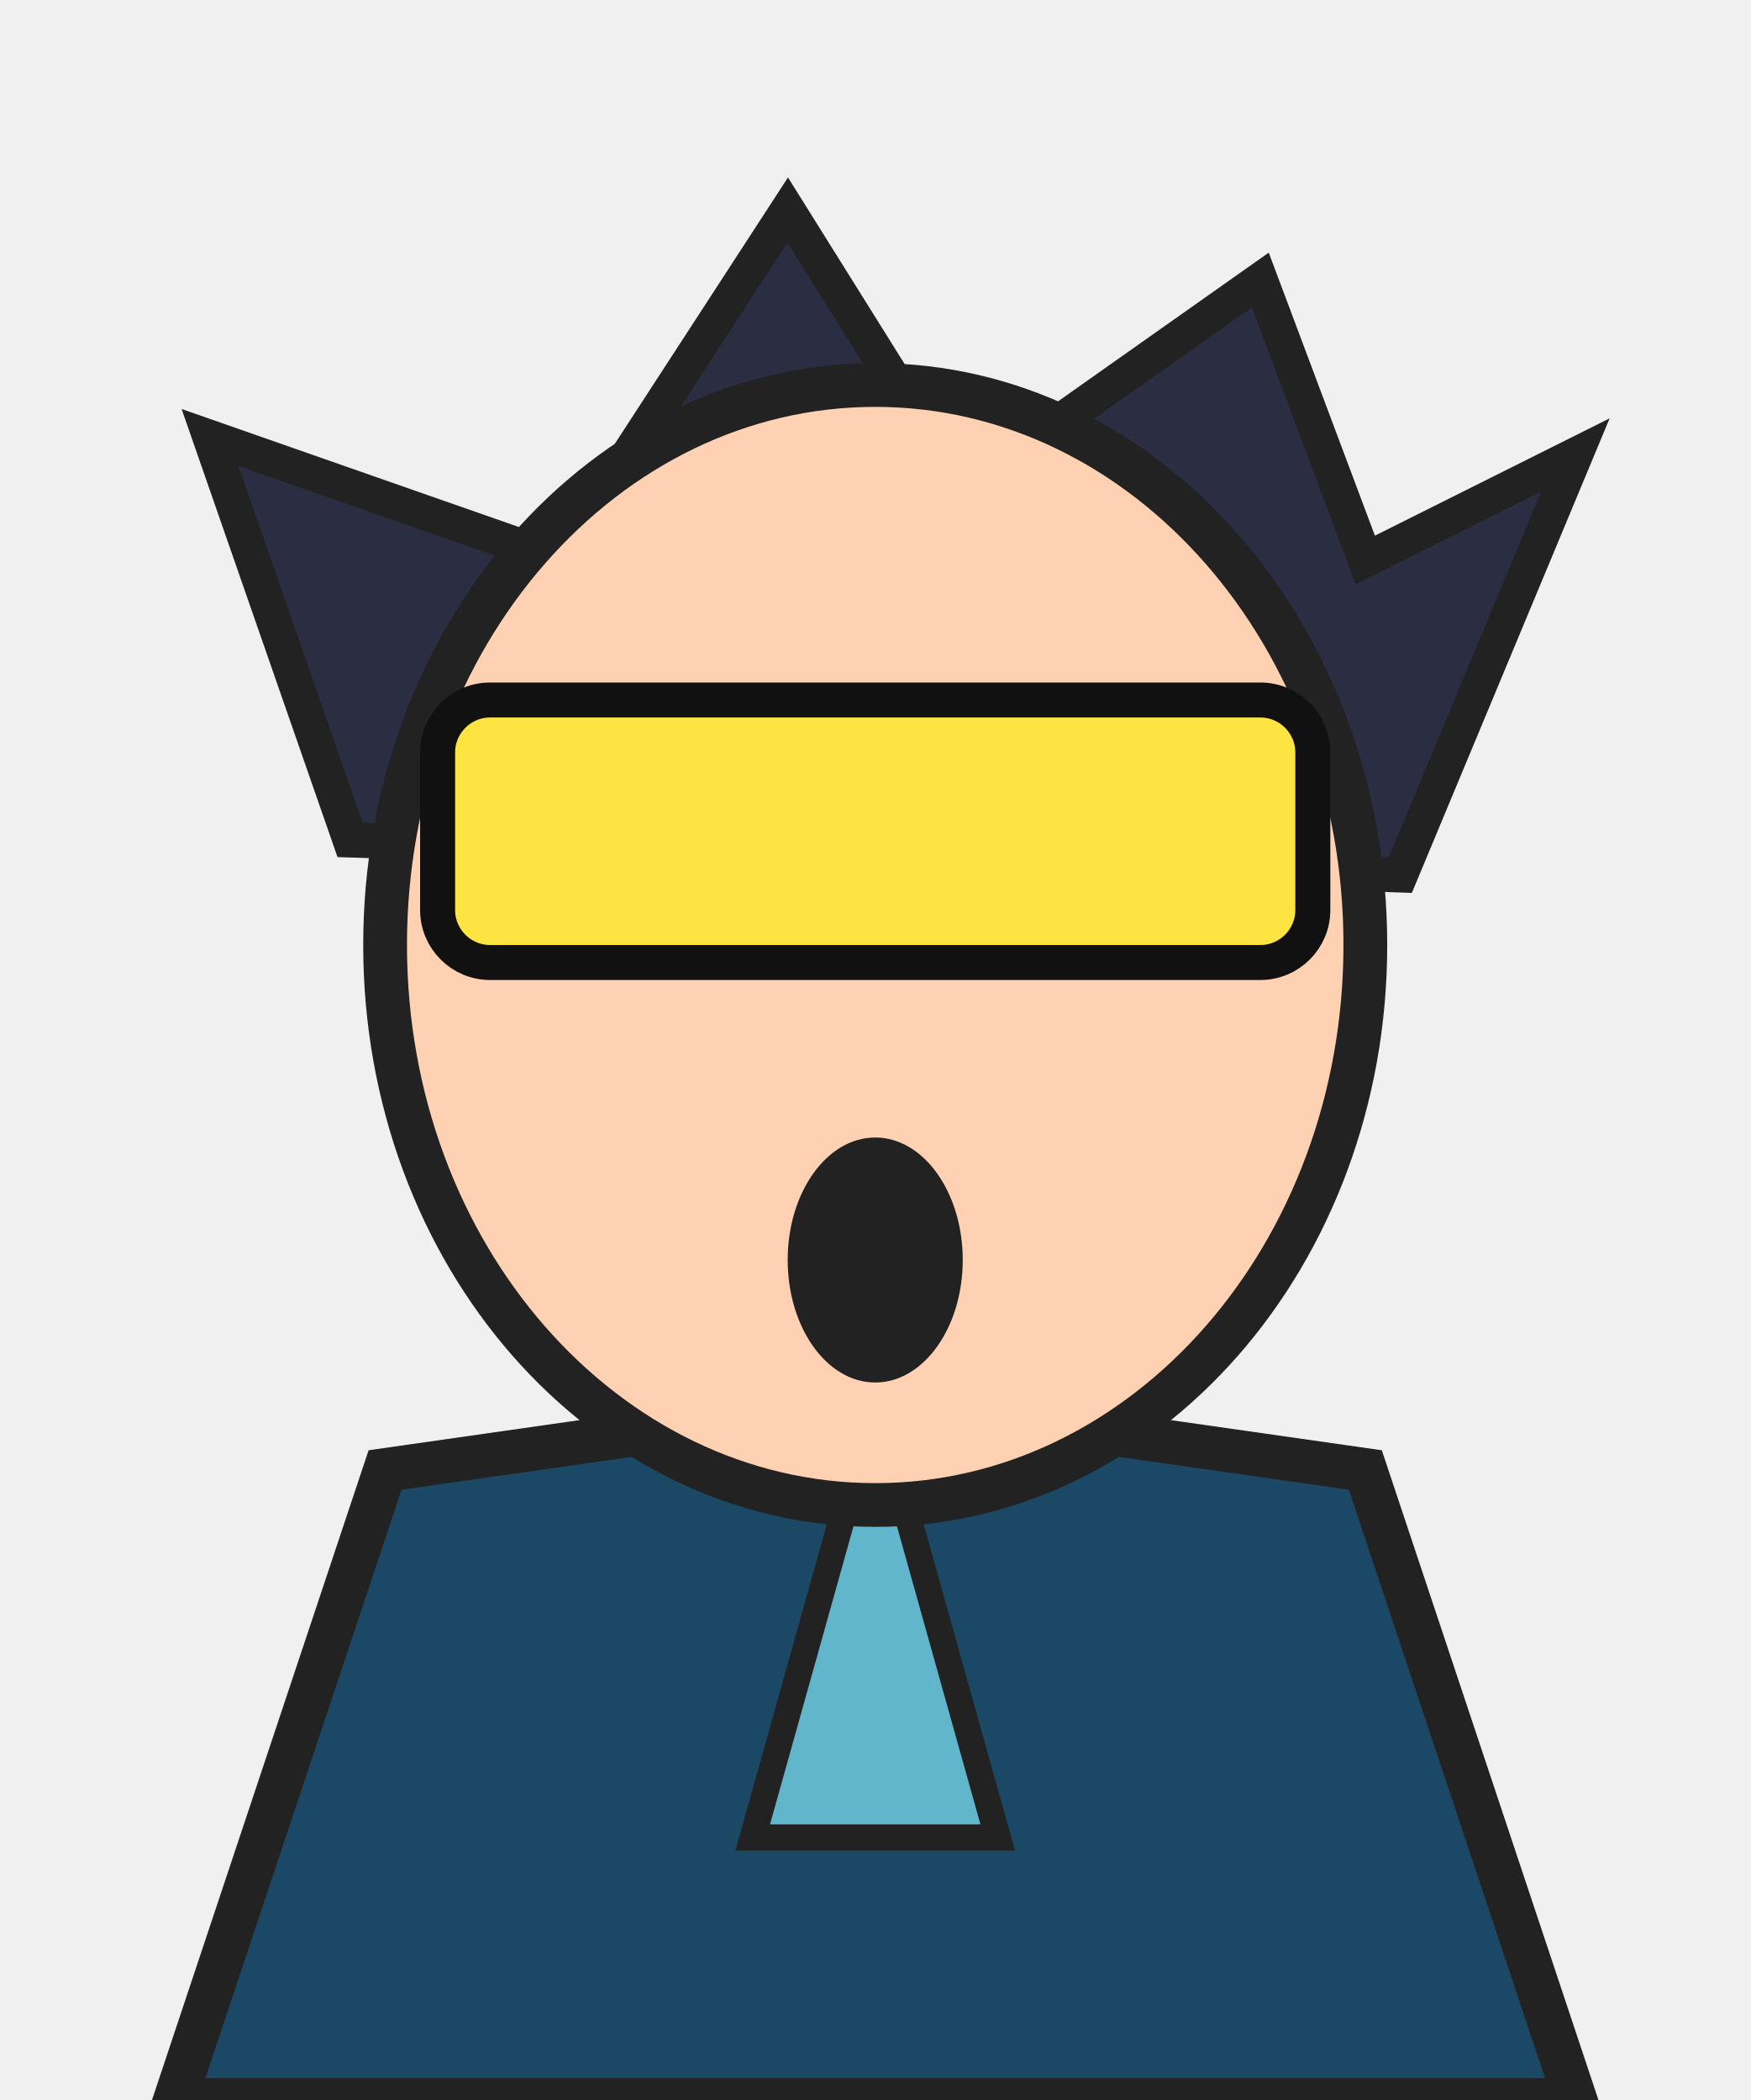
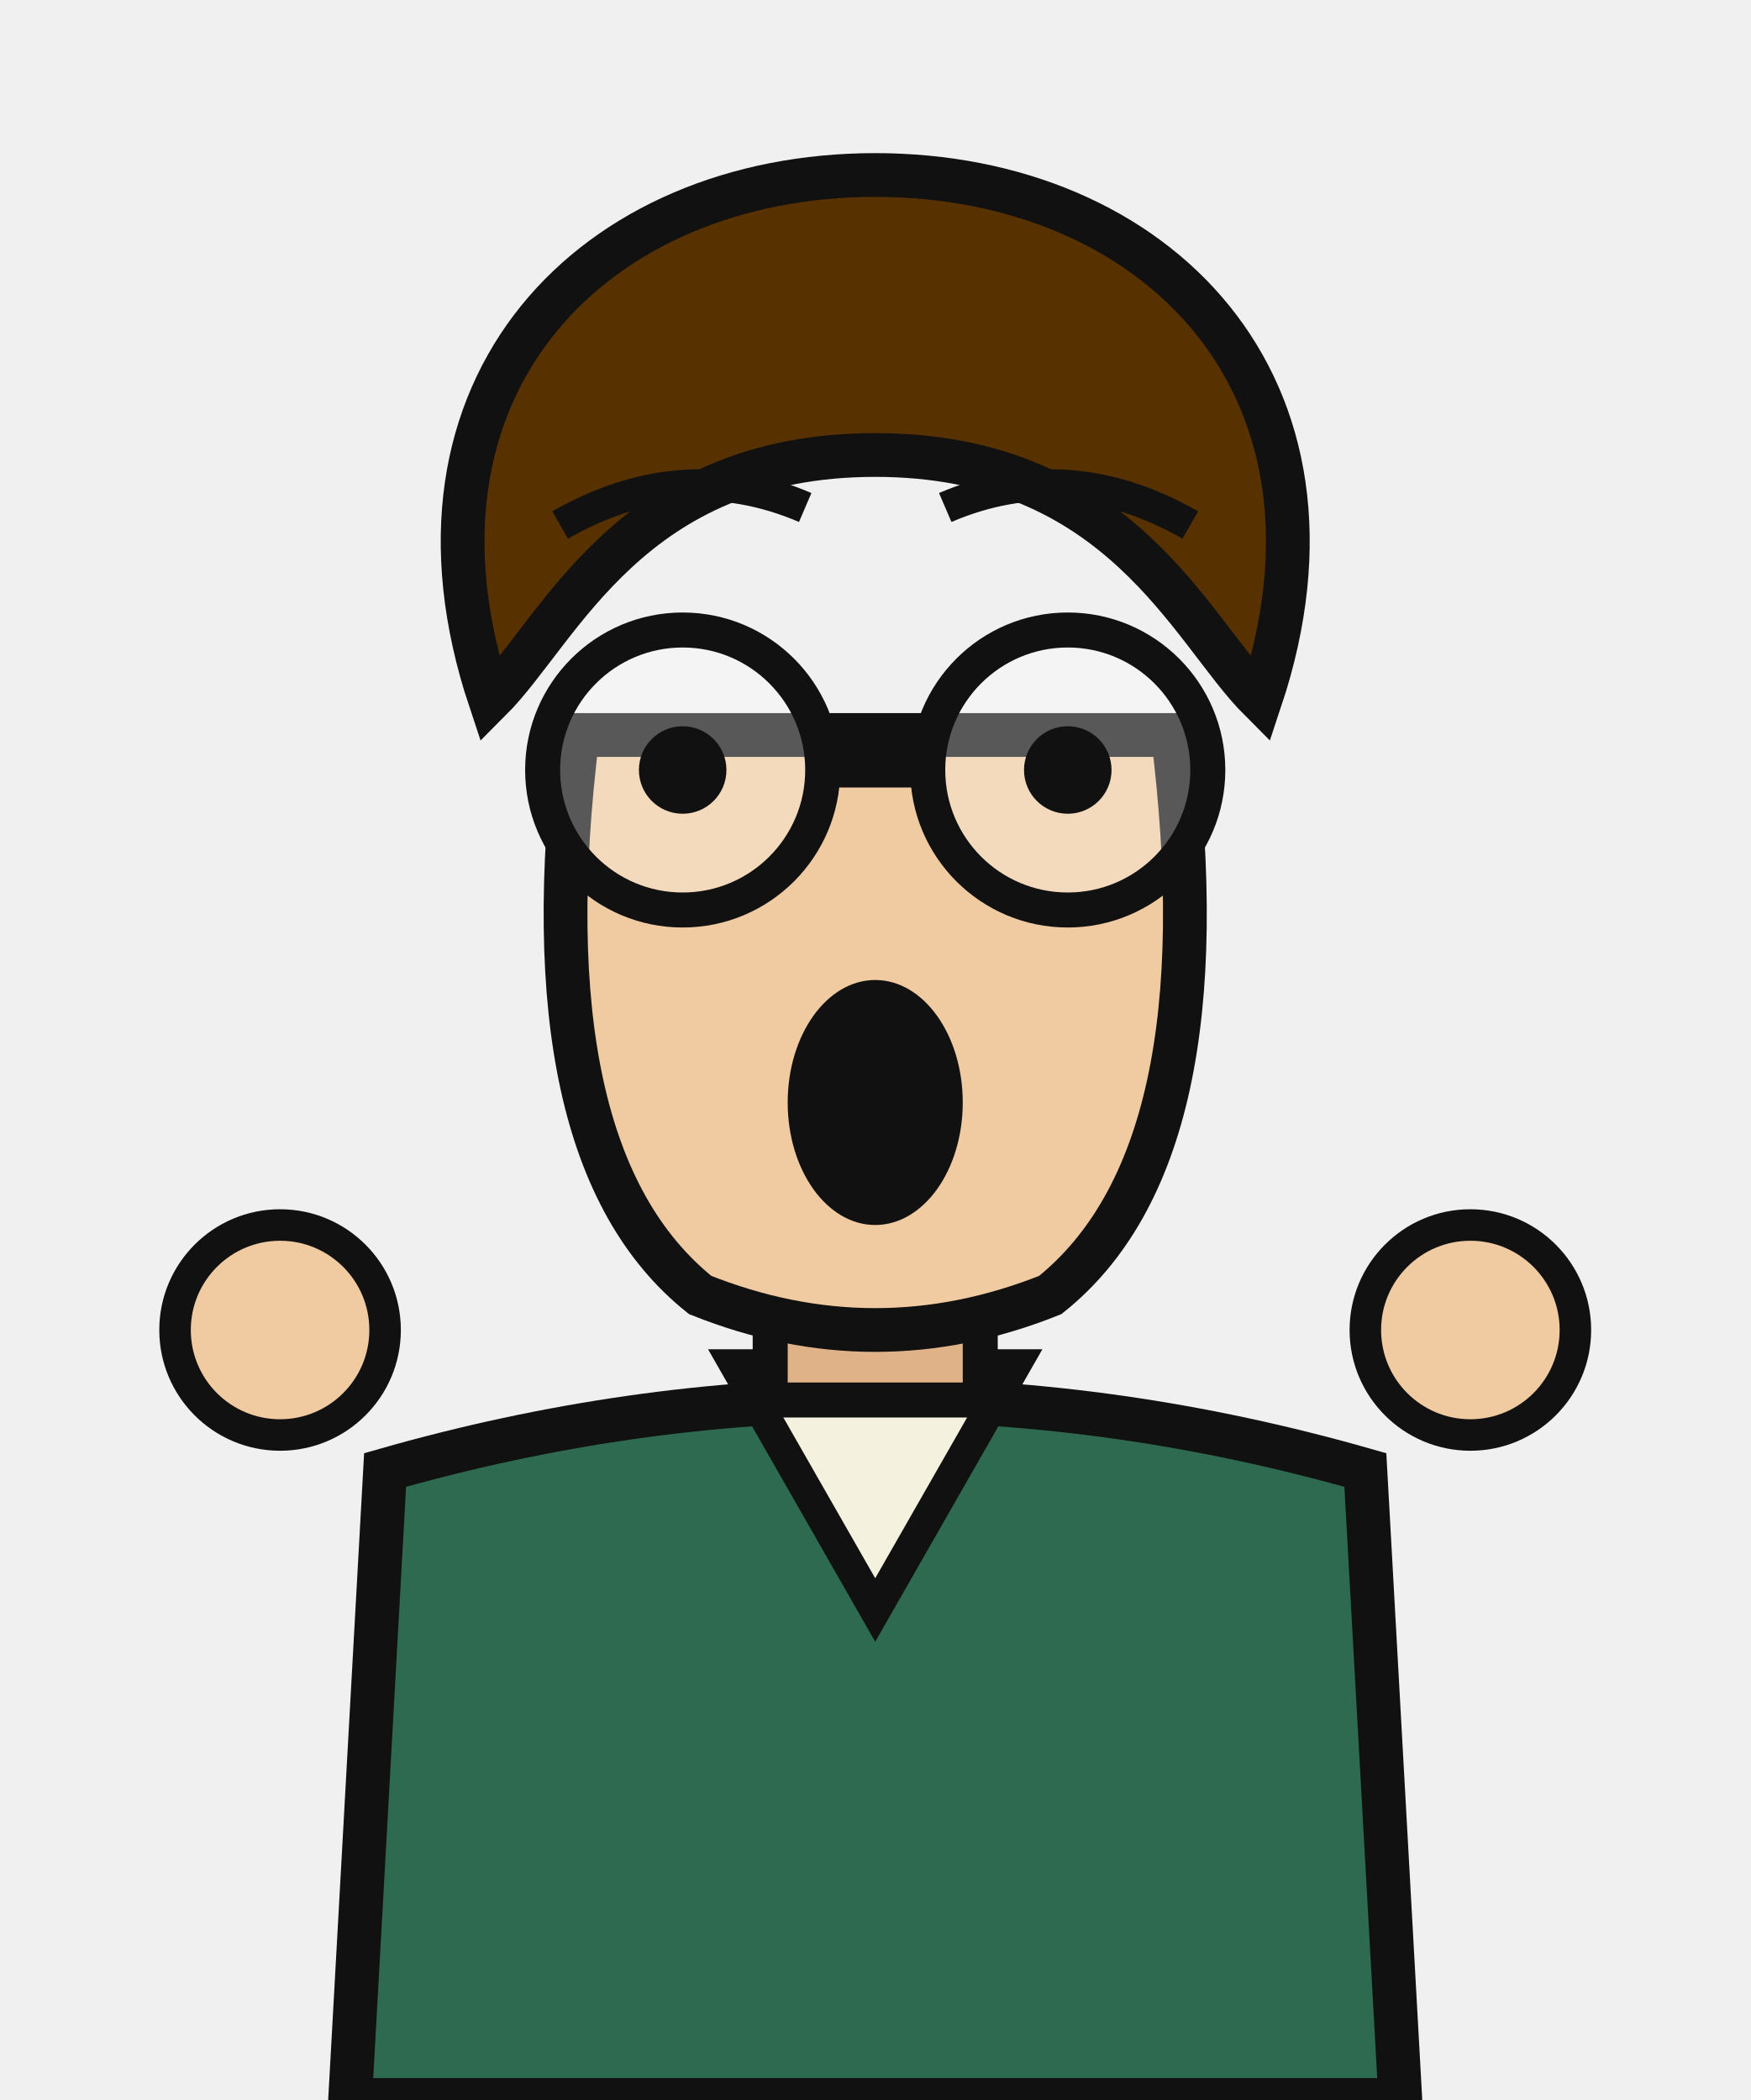
<svg xmlns="http://www.w3.org/2000/svg" viewBox="0 0 100 120" width="100" height="120">
-   <path d="M 22 84 L 50 80 L 78 84 L 90 120 L 10 120 Z" fill="#1b4965" stroke="#222" stroke-width="2.5" />
-   <polygon points="50,80 43,105 57,105" fill="#62b6cb" stroke="#222" stroke-width="1.5" />
-   <polygon points="20,48 12,25 32,32 45,12 55,28 72,16 78,32 90,26 80,50" fill="#2b2d42" stroke="#222" stroke-width="2" />
-   <ellipse cx="50" cy="54" rx="28" ry="32" fill="#ffd1b3" stroke="#222" stroke-width="2.5" />
-   <rect x="25" y="40" width="50" height="15" rx="3" fill="#fee440" stroke="#111" stroke-width="2" />
-   <ellipse cx="50" cy="72" rx="5" ry="7" fill="#222" />
+   <path d="M 20 120 L 22 84 Q 50 76 78 84 L 80 120 Z" fill="#2d6a4f" stroke="#111" stroke-width="2.5" />
+   <path d="M 42 78 L 50 92 L 58 78 Z" fill="#f4f1de" stroke="#111" stroke-width="1.8" />
+   <circle cx="16" cy="76" r="6" fill="#f0caa0" stroke="#111" stroke-width="1.8" />
+   <circle cx="84" cy="76" r="6" fill="#f0caa0" stroke="#111" stroke-width="1.8" />
+   <path d="M 44 72 L 44 80 L 56 80 L 56 72 Z" fill="#e0b288" stroke="#111" stroke-width="2" />
+   <path d="M 33 42 Q 30 66 40 74 Q 50 78 60 74 Q 70 66 67 42 Z" fill="#f0caa0" stroke="#111" stroke-width="2.5" />
+   <path d="M 28 40 C 22 22 34 10 50 10 C 66 10 78 22 72 40 C 68 36 64 26 50 26 C 36 26 32 36 28 40 Z" fill="#583101" stroke="#111" stroke-width="2.5" />
+   <circle cx="39" cy="44" r="8" fill="#ffffff" fill-opacity="0.3" stroke="#111" stroke-width="2" />
+   <circle cx="61" cy="44" r="8" fill="#ffffff" fill-opacity="0.3" stroke="#111" stroke-width="2" />
+   <line x1="47" y1="44" x2="53" y2="44" stroke="#111" stroke-width="2" />
+   <circle cx="39" cy="44" r="2.5" fill="#111" />
+   <circle cx="61" cy="44" r="2.5" fill="#111" />
+   <path d="M 32 30 Q 39 26 46 29" stroke="#111" stroke-width="1.8" fill="none" />
+   <path d="M 68 30 Q 61 26 54 29" stroke="#111" stroke-width="1.8" fill="none" />
+   <ellipse cx="50" cy="63" rx="5" ry="7" fill="#111" />
</svg>
